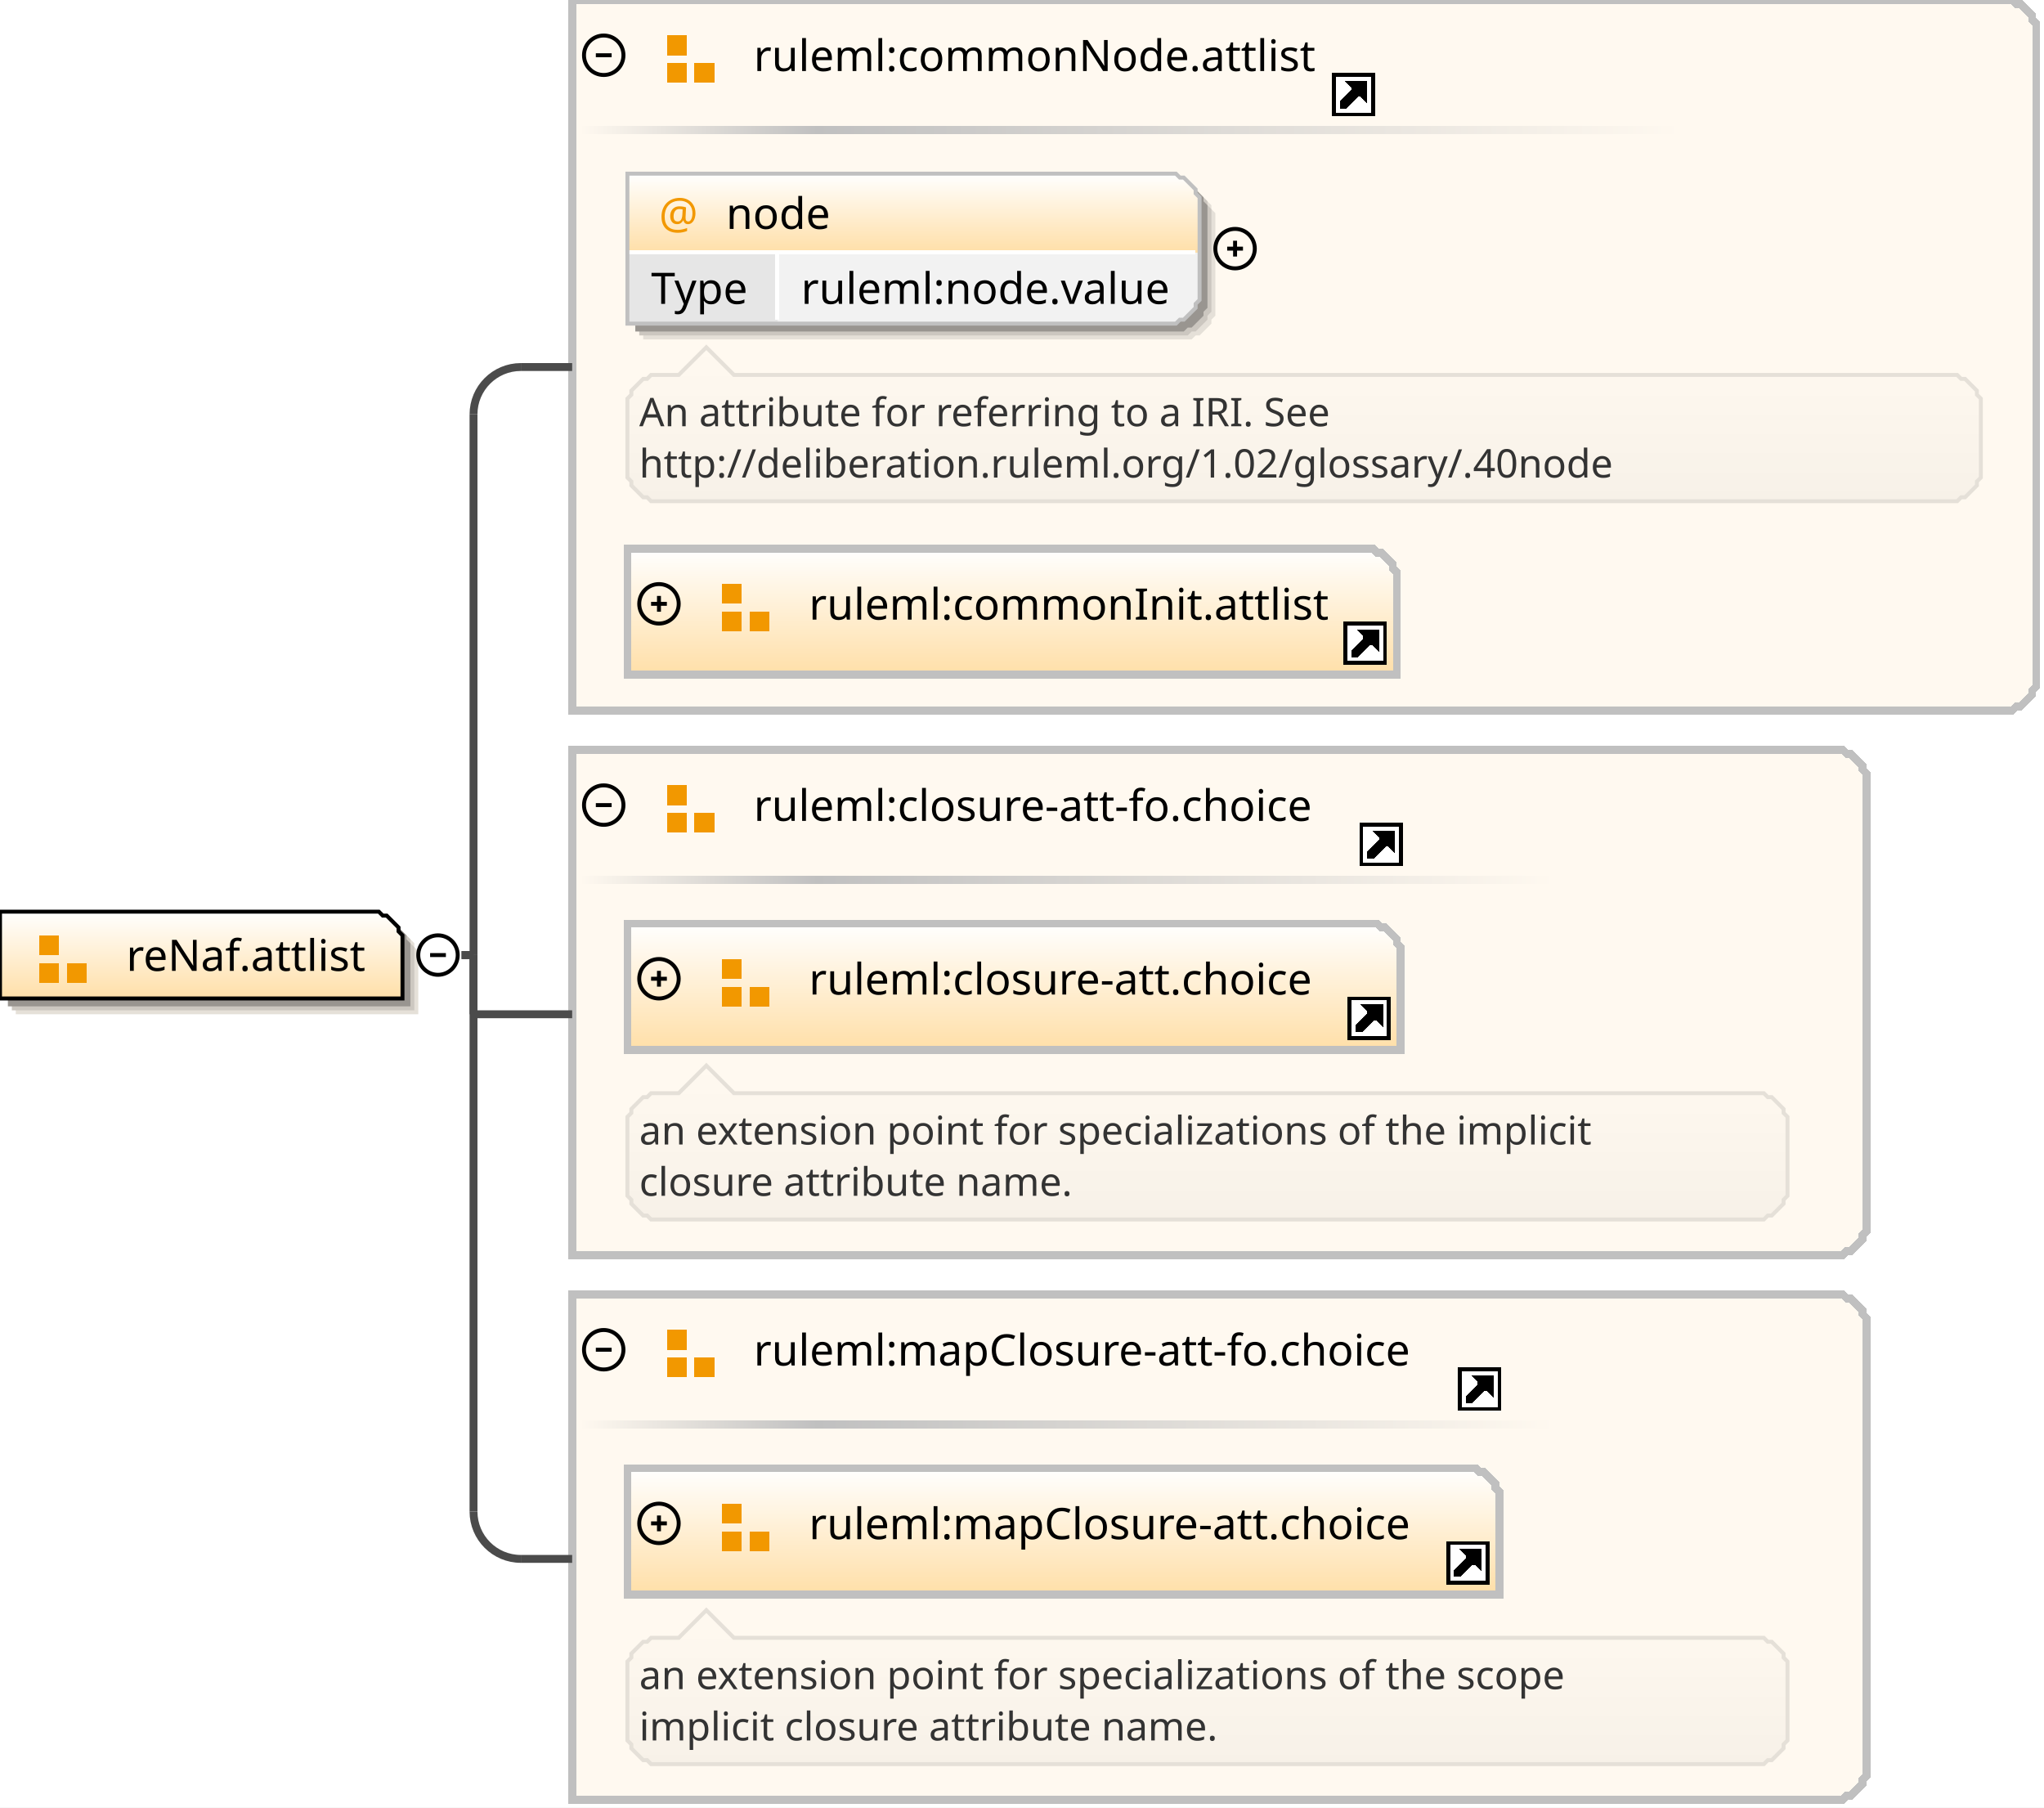
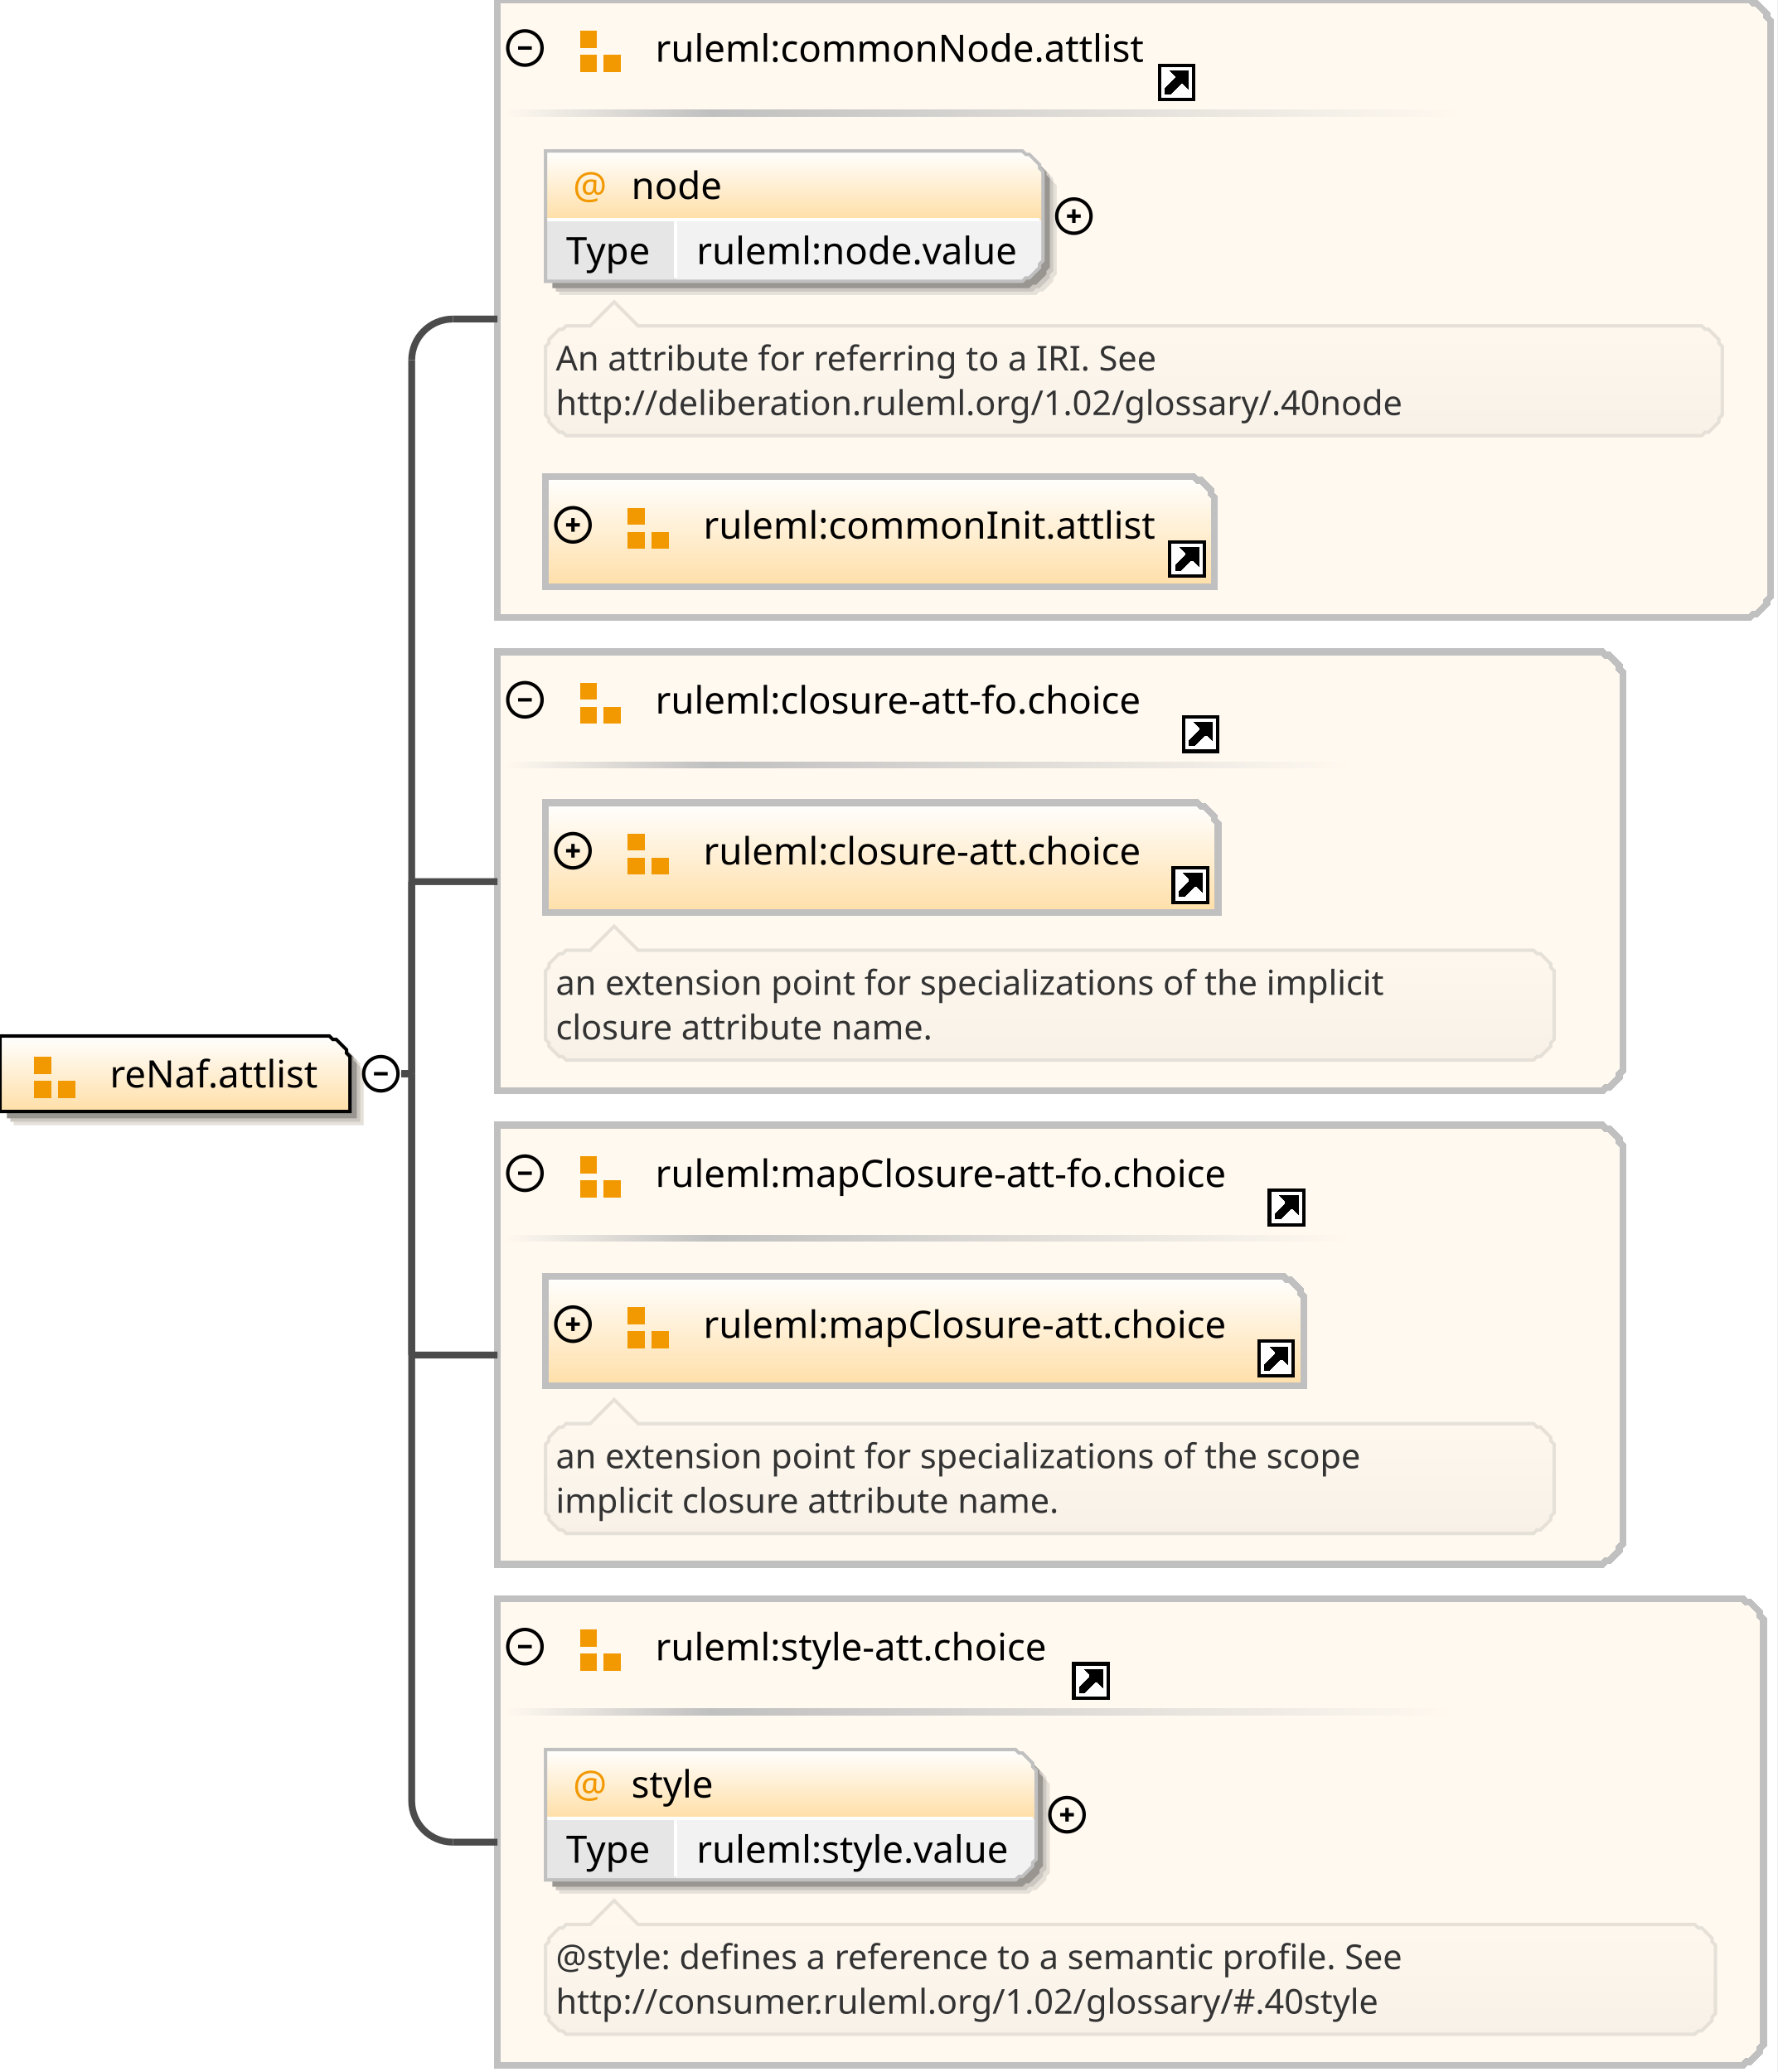
- <svg xmlns="http://www.w3.org/2000/svg" color-interpolation="auto" color-rendering="auto" fill="black" fill-opacity="1" font-family="'Dialog'" font-size="12" font-style="normal" font-weight="normal" height="458" image-rendering="auto" shape-rendering="auto" stroke="black" stroke-dasharray="none" stroke-dashoffset="0" stroke-linecap="square" stroke-linejoin="miter" stroke-miterlimit="10" stroke-opacity="1" stroke-width="1" text-rendering="auto" width="518">
+ <svg xmlns="http://www.w3.org/2000/svg" color-interpolation="auto" color-rendering="auto" fill="black" fill-opacity="1" font-family="'Dialog'" font-size="12" font-style="normal" font-weight="normal" height="604" image-rendering="auto" shape-rendering="auto" stroke="black" stroke-dasharray="none" stroke-dashoffset="0" stroke-linecap="square" stroke-linejoin="miter" stroke-miterlimit="10" stroke-opacity="1" stroke-width="1" text-rendering="auto" width="518">
  <defs id="genericDefs" />
  <g>
    <defs id="defs1">
-       <linearGradient gradientUnits="userSpaceOnUse" id="linearGradient1" spreadMethod="pad" x1="0" x2="0" y1="231" y2="253">
+       <linearGradient gradientUnits="userSpaceOnUse" id="linearGradient1" spreadMethod="pad" x1="0" x2="0" y1="302" y2="324">
        <stop offset="0%" stop-color="white" stop-opacity="1" />
        <stop offset="100%" stop-color="rgb(255,223,168)" stop-opacity="1" />
      </linearGradient>
      <linearGradient gradientUnits="userSpaceOnUse" id="linearGradient2" spreadMethod="pad" x1="207" x2="426" y1="32" y2="32">
        <stop offset="0%" stop-color="silver" stop-opacity="1" />
        <stop offset="100%" stop-color="rgb(255,249,240)" stop-opacity="1" />
      </linearGradient>
      <linearGradient gradientUnits="userSpaceOnUse" id="linearGradient3" spreadMethod="pad" x1="147" x2="207" y1="32" y2="32">
        <stop offset="0%" stop-color="rgb(255,249,240)" stop-opacity="1" />
        <stop offset="100%" stop-color="silver" stop-opacity="1" />
      </linearGradient>
      <linearGradient gradientUnits="userSpaceOnUse" id="linearGradient4" spreadMethod="pad" x1="159" x2="159" y1="44" y2="64">
        <stop offset="0%" stop-color="white" stop-opacity="1" />
        <stop offset="100%" stop-color="rgb(255,223,168)" stop-opacity="1" />
      </linearGradient>
      <linearGradient gradientUnits="userSpaceOnUse" id="linearGradient5" spreadMethod="pad" x1="159" x2="159" y1="88" y2="127">
        <stop offset="0%" stop-color="rgb(255,249,240)" stop-opacity="1" />
        <stop offset="100%" stop-color="rgb(247,241,232)" stop-opacity="1" />
      </linearGradient>
      <linearGradient gradientUnits="userSpaceOnUse" id="linearGradient6" spreadMethod="pad" x1="159" x2="159" y1="139" y2="171">
        <stop offset="0%" stop-color="white" stop-opacity="1" />
        <stop offset="100%" stop-color="rgb(255,223,168)" stop-opacity="1" />
      </linearGradient>
      <linearGradient gradientUnits="userSpaceOnUse" id="linearGradient7" spreadMethod="pad" x1="207" x2="394" y1="222" y2="222">
        <stop offset="0%" stop-color="silver" stop-opacity="1" />
        <stop offset="100%" stop-color="rgb(255,249,240)" stop-opacity="1" />
      </linearGradient>
      <linearGradient gradientUnits="userSpaceOnUse" id="linearGradient8" spreadMethod="pad" x1="147" x2="207" y1="222" y2="222">
        <stop offset="0%" stop-color="rgb(255,249,240)" stop-opacity="1" />
        <stop offset="100%" stop-color="silver" stop-opacity="1" />
      </linearGradient>
      <linearGradient gradientUnits="userSpaceOnUse" id="linearGradient9" spreadMethod="pad" x1="159" x2="159" y1="234" y2="266">
        <stop offset="0%" stop-color="white" stop-opacity="1" />
        <stop offset="100%" stop-color="rgb(255,223,168)" stop-opacity="1" />
      </linearGradient>
      <linearGradient gradientUnits="userSpaceOnUse" id="linearGradient10" spreadMethod="pad" x1="159" x2="159" y1="270" y2="309">
        <stop offset="0%" stop-color="rgb(255,249,240)" stop-opacity="1" />
        <stop offset="100%" stop-color="rgb(247,241,232)" stop-opacity="1" />
      </linearGradient>
      <linearGradient gradientUnits="userSpaceOnUse" id="linearGradient11" spreadMethod="pad" x1="207" x2="394" y1="360" y2="360">
        <stop offset="0%" stop-color="silver" stop-opacity="1" />
        <stop offset="100%" stop-color="rgb(255,249,240)" stop-opacity="1" />
      </linearGradient>
      <linearGradient gradientUnits="userSpaceOnUse" id="linearGradient12" spreadMethod="pad" x1="147" x2="207" y1="360" y2="360">
        <stop offset="0%" stop-color="rgb(255,249,240)" stop-opacity="1" />
        <stop offset="100%" stop-color="silver" stop-opacity="1" />
      </linearGradient>
      <linearGradient gradientUnits="userSpaceOnUse" id="linearGradient13" spreadMethod="pad" x1="159" x2="159" y1="372" y2="404">
        <stop offset="0%" stop-color="white" stop-opacity="1" />
        <stop offset="100%" stop-color="rgb(255,223,168)" stop-opacity="1" />
      </linearGradient>
      <linearGradient gradientUnits="userSpaceOnUse" id="linearGradient14" spreadMethod="pad" x1="159" x2="159" y1="408" y2="447">
        <stop offset="0%" stop-color="rgb(255,249,240)" stop-opacity="1" />
        <stop offset="100%" stop-color="rgb(247,241,232)" stop-opacity="1" />
      </linearGradient>
+       <linearGradient gradientUnits="userSpaceOnUse" id="linearGradient15" spreadMethod="pad" x1="207" x2="424" y1="498" y2="498">
+         <stop offset="0%" stop-color="silver" stop-opacity="1" />
+         <stop offset="100%" stop-color="rgb(255,249,240)" stop-opacity="1" />
+       </linearGradient>
+       <linearGradient gradientUnits="userSpaceOnUse" id="linearGradient16" spreadMethod="pad" x1="147" x2="207" y1="498" y2="498">
+         <stop offset="0%" stop-color="rgb(255,249,240)" stop-opacity="1" />
+         <stop offset="100%" stop-color="silver" stop-opacity="1" />
+       </linearGradient>
+       <linearGradient gradientUnits="userSpaceOnUse" id="linearGradient17" spreadMethod="pad" x1="159" x2="159" y1="510" y2="530">
+         <stop offset="0%" stop-color="white" stop-opacity="1" />
+         <stop offset="100%" stop-color="rgb(255,223,168)" stop-opacity="1" />
+       </linearGradient>
+       <linearGradient gradientUnits="userSpaceOnUse" id="linearGradient18" spreadMethod="pad" x1="159" x2="159" y1="554" y2="593">
+         <stop offset="0%" stop-color="rgb(255,249,240)" stop-opacity="1" />
+         <stop offset="100%" stop-color="rgb(247,241,232)" stop-opacity="1" />
+       </linearGradient>
      <clipPath clipPathUnits="userSpaceOnUse" id="clipPath1">
-         <path d="M0 0 L518 0 L518 458 L0 458 L0 0 Z" />
+         <path d="M0 0 L518 0 L518 604 L0 604 L0 0 Z" />
      </clipPath>
    </defs>
    <g fill="white" stroke="white" text-rendering="geometricPrecision">
-       <rect clip-path="url(#clipPath1)" height="458" stroke="none" width="518" x="0" y="0" />
+       <rect clip-path="url(#clipPath1)" height="604" stroke="none" width="518" x="0" y="0" />
    </g>
    <g fill="rgb(229,224,216)" font-family="sans-serif" font-size="11" stroke="rgb(229,224,216)" text-rendering="geometricPrecision">
-       <polygon clip-path="url(#clipPath1)" points=" 4 235 100 235 101 236 102 236 103 237 104 238 105 239 105 240 106 241 106 257 4 257" stroke="none" />
-       <polygon clip-path="url(#clipPath1)" fill="rgb(204,199,192)" points=" 3 234 99 234 100 235 101 235 102 236 103 237 104 238 104 239 105 240 105 256 3 256" stroke="none" />
-       <polygon clip-path="url(#clipPath1)" fill="rgb(153,149,144)" points=" 2 233 98 233 99 234 100 234 101 235 102 236 103 237 103 238 104 239 104 255 2 255" stroke="none" />
-       <polygon clip-path="url(#clipPath1)" fill="url(#linearGradient1)" points=" 0 231 96 231 97 232 98 232 99 233 100 234 101 235 101 236 102 237 102 253 0 253" shape-rendering="crispEdges" stroke="none" />
-       <polygon clip-path="url(#clipPath1)" fill="none" points=" 0 231 96 231 97 232 98 232 99 233 100 234 101 235 101 236 102 237 102 253 0 253" stroke="black" stroke-linecap="butt" />
-     </g>
-     <g fill="rgb(242,152,0)" font-family="sans-serif" font-size="11" shape-rendering="crispEdges" stroke="rgb(242,152,0)" stroke-linecap="butt" text-rendering="geometricPrecision">
-       <rect clip-path="url(#clipPath1)" height="5" stroke="none" width="5" x="10" y="237" />
-       <rect clip-path="url(#clipPath1)" height="5" stroke="none" width="5" x="10" y="244" />
-       <rect clip-path="url(#clipPath1)" height="5" stroke="none" width="5" x="17" y="244" />
-       <text clip-path="url(#clipPath1)" fill="black" stroke="none" x="32" xml:space="preserve" y="246">reNaf.attlist</text>
-       <circle clip-path="url(#clipPath1)" cx="111" cy="242" fill="none" r="5" shape-rendering="auto" stroke="black" />
-       <line clip-path="url(#clipPath1)" fill="none" shape-rendering="auto" stroke="black" x1="109" x2="113" y1="242" y2="242" />
+       <polygon clip-path="url(#clipPath1)" points=" 4 306 100 306 101 307 102 307 103 308 104 309 105 310 105 311 106 312 106 328 4 328" stroke="none" />
+       <polygon clip-path="url(#clipPath1)" fill="rgb(204,199,192)" points=" 3 305 99 305 100 306 101 306 102 307 103 308 104 309 104 310 105 311 105 327 3 327" stroke="none" />
+       <polygon clip-path="url(#clipPath1)" fill="rgb(153,149,144)" points=" 2 304 98 304 99 305 100 305 101 306 102 307 103 308 103 309 104 310 104 326 2 326" stroke="none" />
+       <polygon clip-path="url(#clipPath1)" fill="url(#linearGradient1)" points=" 0 302 96 302 97 303 98 303 99 304 100 305 101 306 101 307 102 308 102 324 0 324" shape-rendering="crispEdges" stroke="none" />
+       <polygon clip-path="url(#clipPath1)" fill="none" points=" 0 302 96 302 97 303 98 303 99 304 100 305 101 306 101 307 102 308 102 324 0 324" stroke="black" stroke-linecap="butt" />
+     </g>
+     <g fill="rgb(242,152,0)" font-family="sans-serif" font-size="11" shape-rendering="crispEdges" stroke="rgb(242,152,0)" stroke-linecap="butt" text-rendering="geometricPrecision">
+       <rect clip-path="url(#clipPath1)" height="5" stroke="none" width="5" x="10" y="308" />
+       <rect clip-path="url(#clipPath1)" height="5" stroke="none" width="5" x="10" y="315" />
+       <rect clip-path="url(#clipPath1)" height="5" stroke="none" width="5" x="17" y="315" />
+       <text clip-path="url(#clipPath1)" fill="black" stroke="none" x="32" xml:space="preserve" y="317">reNaf.attlist</text>
+       <circle clip-path="url(#clipPath1)" cx="111" cy="313" fill="none" r="5" shape-rendering="auto" stroke="black" />
+       <line clip-path="url(#clipPath1)" fill="none" shape-rendering="auto" stroke="black" x1="109" x2="113" y1="313" y2="313" />
      <polygon clip-path="url(#clipPath1)" fill="rgb(255,249,240)" points=" 145 0 510 0 511 1 512 1 513 2 514 3 515 4 515 5 516 6 516 174 515 175 515 176 514 177 513 178 512 179 511 179 510 180 145 180" stroke="none" stroke-width="2" />
      <polygon clip-path="url(#clipPath1)" fill="none" points=" 145 0 510 0 511 1 512 1 513 2 514 3 515 4 515 5 516 6 516 174 515 175 515 176 514 177 513 178 512 179 511 179 510 180 145 180" stroke="silver" stroke-width="2" />
      <rect clip-path="url(#clipPath1)" fill="url(#linearGradient2)" height="2" stroke="none" stroke-width="2" width="219" x="207" y="32" />
      <rect clip-path="url(#clipPath1)" fill="url(#linearGradient3)" height="2" stroke="none" stroke-width="2" width="60" x="147" y="32" />
      <rect clip-path="url(#clipPath1)" height="5" stroke="none" width="5" x="169" y="9" />
      <rect clip-path="url(#clipPath1)" height="5" stroke="none" width="5" x="169" y="16" />
      <rect clip-path="url(#clipPath1)" height="5" stroke="none" width="5" x="176" y="16" />
      <text clip-path="url(#clipPath1)" fill="black" stroke="none" x="191" xml:space="preserve" y="18">ruleml:commonNode.attlist</text>
      <rect clip-path="url(#clipPath1)" fill="white" height="10" stroke="none" width="10" x="338" y="19" />
      <polygon clip-path="url(#clipPath1)" fill="none" points=" 340 27 340 26 343 23 343 22 342 21 346 21 346 25 345 24 344 24 341 27" stroke="black" />
      <polygon clip-path="url(#clipPath1)" fill="black" points=" 340 27 340 26 343 23 343 22 342 21 346 21 346 25 345 24 344 24 341 27" stroke="none" />
      <rect clip-path="url(#clipPath1)" fill="none" height="10" stroke="black" width="10" x="338" y="19" />
      <circle clip-path="url(#clipPath1)" cx="153" cy="14" fill="none" r="5" shape-rendering="auto" stroke="black" />
      <line clip-path="url(#clipPath1)" fill="none" shape-rendering="auto" stroke="black" x1="151" x2="155" y1="14" y2="14" />
      <polygon clip-path="url(#clipPath1)" fill="rgb(229,224,216)" points=" 163 48 302 48 303 49 304 49 305 50 306 51 307 52 307 53 308 54 308 80 307 81 307 82 306 83 305 84 304 85 303 85 302 86 163 86" shape-rendering="auto" stroke="none" />
      <polygon clip-path="url(#clipPath1)" fill="rgb(204,199,192)" points=" 162 47 301 47 302 48 303 48 304 49 305 50 306 51 306 52 307 53 307 79 306 80 306 81 305 82 304 83 303 84 302 84 301 85 162 85" shape-rendering="auto" stroke="none" />
      <polygon clip-path="url(#clipPath1)" fill="rgb(153,149,144)" points=" 161 46 300 46 301 47 302 47 303 48 304 49 305 50 305 51 306 52 306 78 305 79 305 80 304 81 303 82 302 83 301 83 300 84 161 84" shape-rendering="auto" stroke="none" />
      <polygon clip-path="url(#clipPath1)" fill="url(#linearGradient4)" points=" 159 44 298 44 299 45 300 45 301 46 302 47 303 48 303 49 304 50 304 64 303 64 303 64 302 64 301 64 300 64 299 64 298 64 159 64" stroke="none" />
      <polygon clip-path="url(#clipPath1)" fill="rgb(230,230,230)" points=" 159 64 197 64 197 64 197 64 197 64 197 64 197 64 197 64 197 64 197 76 197 77 197 78 197 79 197 80 197 81 197 81 197 82 159 82" stroke="none" />
      <polygon clip-path="url(#clipPath1)" fill="rgb(242,242,242)" points=" 197 64 298 64 299 64 300 64 301 64 302 64 303 64 303 64 304 64 304 76 303 77 303 78 302 79 301 80 300 81 299 81 298 82 197 82" stroke="none" />
      <line clip-path="url(#clipPath1)" fill="none" stroke="white" x1="159" x2="303" y1="64" y2="64" />
      <text clip-path="url(#clipPath1)" fill="black" stroke="none" x="165" xml:space="preserve" y="77">Type</text>
      <text clip-path="url(#clipPath1)" fill="black" stroke="none" x="203" xml:space="preserve" y="77">ruleml:node.value</text>
      <line clip-path="url(#clipPath1)" fill="none" stroke="white" x1="197" x2="197" y1="64" y2="81" />
      <polygon clip-path="url(#clipPath1)" fill="none" points=" 159 44 298 44 299 45 300 45 301 46 302 47 303 48 303 49 304 50 304 76 303 77 303 78 302 79 301 80 300 81 299 81 298 82 159 82" shape-rendering="auto" stroke="silver" />
      <text clip-path="url(#clipPath1)" stroke="none" x="167" xml:space="preserve" y="58">@</text>
      <text clip-path="url(#clipPath1)" fill="black" stroke="none" x="184" xml:space="preserve" y="58">node</text>
      <circle clip-path="url(#clipPath1)" cx="313" cy="63" fill="none" r="5" shape-rendering="auto" stroke="black" />
      <line clip-path="url(#clipPath1)" fill="none" shape-rendering="auto" stroke="black" x1="311" x2="315" y1="63" y2="63" />
      <line clip-path="url(#clipPath1)" fill="none" shape-rendering="auto" stroke="black" x1="313" x2="313" y1="61" y2="65" />
      <polygon clip-path="url(#clipPath1)" fill="url(#linearGradient5)" points=" 159 101 160 100 160 99 161 98 162 97 163 96 164 96 165 95 172 95 179 88 186 95 496 95 497 96 498 96 499 97 500 98 501 99 501 100 502 101 502 121 501 122 501 123 500 124 499 125 498 126 497 126 496 127 165 127 164 126 163 126 162 125 161 124 160 123 160 122 159 121" stroke="none" />
      <polygon clip-path="url(#clipPath1)" fill="none" points=" 159 101 160 100 160 99 161 98 162 97 163 96 164 96 165 95 172 95 179 88 186 95 496 95 497 96 498 96 499 97 500 98 501 99 501 100 502 101 502 121 501 122 501 123 500 124 499 125 498 126 497 126 496 127 165 127 164 126 163 126 162 125 161 124 160 123 160 122 159 121" shape-rendering="auto" stroke="rgb(229,224,216)" />
      <text clip-path="url(#clipPath1)" fill="rgb(51,51,51)" font-size="10" stroke="none" x="162" xml:space="preserve" y="108">An attribute for referring to a IRI. See </text>
      <text clip-path="url(#clipPath1)" fill="rgb(51,51,51)" font-size="10" stroke="none" x="162" xml:space="preserve" y="121">http://deliberation.ruleml.org/1.02/glossary/.40node</text>
      <polygon clip-path="url(#clipPath1)" fill="url(#linearGradient6)" points=" 159 139 348 139 349 140 350 140 351 141 352 142 353 143 353 144 354 145 354 171 159 171" stroke="none" stroke-width="2" />
      <polygon clip-path="url(#clipPath1)" fill="none" points=" 159 139 348 139 349 140 350 140 351 141 352 142 353 143 353 144 354 145 354 171 159 171" stroke="silver" stroke-width="2" />
      <rect clip-path="url(#clipPath1)" height="5" stroke="none" width="5" x="183" y="148" />
      <rect clip-path="url(#clipPath1)" height="5" stroke="none" width="5" x="183" y="155" />
      <rect clip-path="url(#clipPath1)" height="5" stroke="none" width="5" x="190" y="155" />
      <text clip-path="url(#clipPath1)" fill="black" stroke="none" x="205" xml:space="preserve" y="157">ruleml:commonInit.attlist</text>
      <rect clip-path="url(#clipPath1)" fill="white" height="10" stroke="none" width="10" x="341" y="158" />
      <polygon clip-path="url(#clipPath1)" fill="none" points=" 343 166 343 165 346 162 346 161 345 160 349 160 349 164 348 163 347 163 344 166" stroke="black" />
      <polygon clip-path="url(#clipPath1)" fill="black" points=" 343 166 343 165 346 162 346 161 345 160 349 160 349 164 348 163 347 163 344 166" stroke="none" />
      <rect clip-path="url(#clipPath1)" fill="none" height="10" stroke="black" width="10" x="341" y="158" />
      <circle clip-path="url(#clipPath1)" cx="167" cy="153" fill="none" r="5" shape-rendering="auto" stroke="black" />
      <line clip-path="url(#clipPath1)" fill="none" shape-rendering="auto" stroke="black" x1="165" x2="169" y1="153" y2="153" />
      <line clip-path="url(#clipPath1)" fill="none" shape-rendering="auto" stroke="black" x1="167" x2="167" y1="151" y2="155" />
    </g>
    <g fill="rgb(75,75,75)" font-family="sans-serif" font-size="11" stroke="rgb(75,75,75)" stroke-linecap="butt" stroke-width="2" text-rendering="geometricPrecision">
-       <line clip-path="url(#clipPath1)" fill="none" x1="117" x2="120" y1="242" y2="242" />
-       <line clip-path="url(#clipPath1)" fill="none" x1="120" x2="120" y1="105" y2="242" />
+       <line clip-path="url(#clipPath1)" fill="none" x1="117" x2="120" y1="313" y2="313" />
+       <line clip-path="url(#clipPath1)" fill="none" x1="120" x2="120" y1="105" y2="313" />
      <line clip-path="url(#clipPath1)" fill="none" x1="132" x2="145" y1="93" y2="93" />
      <path clip-path="url(#clipPath1)" d="M120 105 A12 12 0 0 1 132 93" fill="none" />
      <polygon clip-path="url(#clipPath1)" fill="rgb(255,249,240)" points=" 145 190 467 190 468 191 469 191 470 192 471 193 472 194 472 195 473 196 473 312 472 313 472 314 471 315 470 316 469 317 468 317 467 318 145 318" shape-rendering="crispEdges" stroke="none" />
      <polygon clip-path="url(#clipPath1)" fill="none" points=" 145 190 467 190 468 191 469 191 470 192 471 193 472 194 472 195 473 196 473 312 472 313 472 314 471 315 470 316 469 317 468 317 467 318 145 318" shape-rendering="crispEdges" stroke="silver" />
      <rect clip-path="url(#clipPath1)" fill="url(#linearGradient7)" height="2" shape-rendering="crispEdges" stroke="none" width="187" x="207" y="222" />
      <rect clip-path="url(#clipPath1)" fill="url(#linearGradient8)" height="2" shape-rendering="crispEdges" stroke="none" width="60" x="147" y="222" />
    </g>
    <g fill="rgb(242,152,0)" font-family="sans-serif" font-size="11" shape-rendering="crispEdges" stroke="rgb(242,152,0)" stroke-linecap="butt" text-rendering="geometricPrecision">
      <rect clip-path="url(#clipPath1)" height="5" stroke="none" width="5" x="169" y="199" />
      <rect clip-path="url(#clipPath1)" height="5" stroke="none" width="5" x="169" y="206" />
      <rect clip-path="url(#clipPath1)" height="5" stroke="none" width="5" x="176" y="206" />
      <text clip-path="url(#clipPath1)" fill="black" stroke="none" x="191" xml:space="preserve" y="208">ruleml:closure-att-fo.choice</text>
      <rect clip-path="url(#clipPath1)" fill="white" height="10" stroke="none" width="10" x="345" y="209" />
      <polygon clip-path="url(#clipPath1)" fill="none" points=" 347 217 347 216 350 213 350 212 349 211 353 211 353 215 352 214 351 214 348 217" stroke="black" />
      <polygon clip-path="url(#clipPath1)" fill="black" points=" 347 217 347 216 350 213 350 212 349 211 353 211 353 215 352 214 351 214 348 217" stroke="none" />
      <rect clip-path="url(#clipPath1)" fill="none" height="10" stroke="black" width="10" x="345" y="209" />
      <circle clip-path="url(#clipPath1)" cx="153" cy="204" fill="none" r="5" shape-rendering="auto" stroke="black" />
      <line clip-path="url(#clipPath1)" fill="none" shape-rendering="auto" stroke="black" x1="151" x2="155" y1="204" y2="204" />
      <polygon clip-path="url(#clipPath1)" fill="url(#linearGradient9)" points=" 159 234 349 234 350 235 351 235 352 236 353 237 354 238 354 239 355 240 355 266 159 266" stroke="none" stroke-width="2" />
      <polygon clip-path="url(#clipPath1)" fill="none" points=" 159 234 349 234 350 235 351 235 352 236 353 237 354 238 354 239 355 240 355 266 159 266" stroke="silver" stroke-width="2" />
      <rect clip-path="url(#clipPath1)" height="5" stroke="none" width="5" x="183" y="243" />
      <rect clip-path="url(#clipPath1)" height="5" stroke="none" width="5" x="183" y="250" />
      <rect clip-path="url(#clipPath1)" height="5" stroke="none" width="5" x="190" y="250" />
      <text clip-path="url(#clipPath1)" fill="black" stroke="none" x="205" xml:space="preserve" y="252">ruleml:closure-att.choice</text>
      <rect clip-path="url(#clipPath1)" fill="white" height="10" stroke="none" width="10" x="342" y="253" />
      <polygon clip-path="url(#clipPath1)" fill="none" points=" 344 261 344 260 347 257 347 256 346 255 350 255 350 259 349 258 348 258 345 261" stroke="black" />
      <polygon clip-path="url(#clipPath1)" fill="black" points=" 344 261 344 260 347 257 347 256 346 255 350 255 350 259 349 258 348 258 345 261" stroke="none" />
      <rect clip-path="url(#clipPath1)" fill="none" height="10" stroke="black" width="10" x="342" y="253" />
      <circle clip-path="url(#clipPath1)" cx="167" cy="248" fill="none" r="5" shape-rendering="auto" stroke="black" />
      <line clip-path="url(#clipPath1)" fill="none" shape-rendering="auto" stroke="black" x1="165" x2="169" y1="248" y2="248" />
      <line clip-path="url(#clipPath1)" fill="none" shape-rendering="auto" stroke="black" x1="167" x2="167" y1="246" y2="250" />
      <polygon clip-path="url(#clipPath1)" fill="url(#linearGradient10)" points=" 159 283 160 282 160 281 161 280 162 279 163 278 164 278 165 277 172 277 179 270 186 277 447 277 448 278 449 278 450 279 451 280 452 281 452 282 453 283 453 303 452 304 452 305 451 306 450 307 449 308 448 308 447 309 165 309 164 308 163 308 162 307 161 306 160 305 160 304 159 303" stroke="none" />
      <polygon clip-path="url(#clipPath1)" fill="none" points=" 159 283 160 282 160 281 161 280 162 279 163 278 164 278 165 277 172 277 179 270 186 277 447 277 448 278 449 278 450 279 451 280 452 281 452 282 453 283 453 303 452 304 452 305 451 306 450 307 449 308 448 308 447 309 165 309 164 308 163 308 162 307 161 306 160 305 160 304 159 303" shape-rendering="auto" stroke="rgb(229,224,216)" />
      <text clip-path="url(#clipPath1)" fill="rgb(51,51,51)" font-size="10" stroke="none" x="162" xml:space="preserve" y="290">an extension point for specializations of the implicit </text>
      <text clip-path="url(#clipPath1)" fill="rgb(51,51,51)" font-size="10" stroke="none" x="162" xml:space="preserve" y="303">closure attribute name.</text>
    </g>
    <g fill="rgb(75,75,75)" font-family="sans-serif" font-size="11" stroke="rgb(75,75,75)" stroke-linecap="butt" stroke-width="2" text-rendering="geometricPrecision">
-       <line clip-path="url(#clipPath1)" fill="none" x1="117" x2="120" y1="242" y2="242" />
-       <line clip-path="url(#clipPath1)" fill="none" x1="120" x2="120" y1="242" y2="257" />
+       <line clip-path="url(#clipPath1)" fill="none" x1="117" x2="120" y1="313" y2="313" />
+       <line clip-path="url(#clipPath1)" fill="none" x1="120" x2="120" y1="257" y2="313" />
      <line clip-path="url(#clipPath1)" fill="none" x1="120" x2="145" y1="257" y2="257" />
      <polygon clip-path="url(#clipPath1)" fill="rgb(255,249,240)" points=" 145 328 467 328 468 329 469 329 470 330 471 331 472 332 472 333 473 334 473 450 472 451 472 452 471 453 470 454 469 455 468 455 467 456 145 456" shape-rendering="crispEdges" stroke="none" />
      <polygon clip-path="url(#clipPath1)" fill="none" points=" 145 328 467 328 468 329 469 329 470 330 471 331 472 332 472 333 473 334 473 450 472 451 472 452 471 453 470 454 469 455 468 455 467 456 145 456" shape-rendering="crispEdges" stroke="silver" />
      <rect clip-path="url(#clipPath1)" fill="url(#linearGradient11)" height="2" shape-rendering="crispEdges" stroke="none" width="187" x="207" y="360" />
      <rect clip-path="url(#clipPath1)" fill="url(#linearGradient12)" height="2" shape-rendering="crispEdges" stroke="none" width="60" x="147" y="360" />
    </g>
    <g fill="rgb(242,152,0)" font-family="sans-serif" font-size="11" shape-rendering="crispEdges" stroke="rgb(242,152,0)" stroke-linecap="butt" text-rendering="geometricPrecision">
      <rect clip-path="url(#clipPath1)" height="5" stroke="none" width="5" x="169" y="337" />
      <rect clip-path="url(#clipPath1)" height="5" stroke="none" width="5" x="169" y="344" />
      <rect clip-path="url(#clipPath1)" height="5" stroke="none" width="5" x="176" y="344" />
      <text clip-path="url(#clipPath1)" fill="black" stroke="none" x="191" xml:space="preserve" y="346">ruleml:mapClosure-att-fo.choice</text>
      <rect clip-path="url(#clipPath1)" fill="white" height="10" stroke="none" width="10" x="370" y="347" />
      <polygon clip-path="url(#clipPath1)" fill="none" points=" 372 355 372 354 375 351 375 350 374 349 378 349 378 353 377 352 376 352 373 355" stroke="black" />
      <polygon clip-path="url(#clipPath1)" fill="black" points=" 372 355 372 354 375 351 375 350 374 349 378 349 378 353 377 352 376 352 373 355" stroke="none" />
      <rect clip-path="url(#clipPath1)" fill="none" height="10" stroke="black" width="10" x="370" y="347" />
      <circle clip-path="url(#clipPath1)" cx="153" cy="342" fill="none" r="5" shape-rendering="auto" stroke="black" />
      <line clip-path="url(#clipPath1)" fill="none" shape-rendering="auto" stroke="black" x1="151" x2="155" y1="342" y2="342" />
      <polygon clip-path="url(#clipPath1)" fill="url(#linearGradient13)" points=" 159 372 374 372 375 373 376 373 377 374 378 375 379 376 379 377 380 378 380 404 159 404" stroke="none" stroke-width="2" />
      <polygon clip-path="url(#clipPath1)" fill="none" points=" 159 372 374 372 375 373 376 373 377 374 378 375 379 376 379 377 380 378 380 404 159 404" stroke="silver" stroke-width="2" />
      <rect clip-path="url(#clipPath1)" height="5" stroke="none" width="5" x="183" y="381" />
      <rect clip-path="url(#clipPath1)" height="5" stroke="none" width="5" x="183" y="388" />
      <rect clip-path="url(#clipPath1)" height="5" stroke="none" width="5" x="190" y="388" />
      <text clip-path="url(#clipPath1)" fill="black" stroke="none" x="205" xml:space="preserve" y="390">ruleml:mapClosure-att.choice</text>
      <rect clip-path="url(#clipPath1)" fill="white" height="10" stroke="none" width="10" x="367" y="391" />
      <polygon clip-path="url(#clipPath1)" fill="none" points=" 369 399 369 398 372 395 372 394 371 393 375 393 375 397 374 396 373 396 370 399" stroke="black" />
      <polygon clip-path="url(#clipPath1)" fill="black" points=" 369 399 369 398 372 395 372 394 371 393 375 393 375 397 374 396 373 396 370 399" stroke="none" />
      <rect clip-path="url(#clipPath1)" fill="none" height="10" stroke="black" width="10" x="367" y="391" />
      <circle clip-path="url(#clipPath1)" cx="167" cy="386" fill="none" r="5" shape-rendering="auto" stroke="black" />
      <line clip-path="url(#clipPath1)" fill="none" shape-rendering="auto" stroke="black" x1="165" x2="169" y1="386" y2="386" />
      <line clip-path="url(#clipPath1)" fill="none" shape-rendering="auto" stroke="black" x1="167" x2="167" y1="384" y2="388" />
      <polygon clip-path="url(#clipPath1)" fill="url(#linearGradient14)" points=" 159 421 160 420 160 419 161 418 162 417 163 416 164 416 165 415 172 415 179 408 186 415 447 415 448 416 449 416 450 417 451 418 452 419 452 420 453 421 453 441 452 442 452 443 451 444 450 445 449 446 448 446 447 447 165 447 164 446 163 446 162 445 161 444 160 443 160 442 159 441" stroke="none" />
      <polygon clip-path="url(#clipPath1)" fill="none" points=" 159 421 160 420 160 419 161 418 162 417 163 416 164 416 165 415 172 415 179 408 186 415 447 415 448 416 449 416 450 417 451 418 452 419 452 420 453 421 453 441 452 442 452 443 451 444 450 445 449 446 448 446 447 447 165 447 164 446 163 446 162 445 161 444 160 443 160 442 159 441" shape-rendering="auto" stroke="rgb(229,224,216)" />
      <text clip-path="url(#clipPath1)" fill="rgb(51,51,51)" font-size="10" stroke="none" x="162" xml:space="preserve" y="428">an extension point for specializations of the scope </text>
      <text clip-path="url(#clipPath1)" fill="rgb(51,51,51)" font-size="10" stroke="none" x="162" xml:space="preserve" y="441">implicit closure attribute name.</text>
    </g>
    <g fill="rgb(75,75,75)" font-family="sans-serif" font-size="11" stroke="rgb(75,75,75)" stroke-linecap="butt" stroke-width="2" text-rendering="geometricPrecision">
-       <line clip-path="url(#clipPath1)" fill="none" x1="117" x2="120" y1="242" y2="242" />
-       <line clip-path="url(#clipPath1)" fill="none" x1="120" x2="120" y1="242" y2="383" />
-       <line clip-path="url(#clipPath1)" fill="none" x1="132" x2="145" y1="395" y2="395" />
-       <path clip-path="url(#clipPath1)" d="M120 383 A12 12 0 0 0 132 395" fill="none" />
+       <line clip-path="url(#clipPath1)" fill="none" x1="117" x2="120" y1="313" y2="313" />
+       <line clip-path="url(#clipPath1)" fill="none" x1="120" x2="120" y1="313" y2="395" />
+       <line clip-path="url(#clipPath1)" fill="none" x1="120" x2="145" y1="395" y2="395" />
+       <polygon clip-path="url(#clipPath1)" fill="rgb(255,249,240)" points=" 145 466 508 466 509 467 510 467 511 468 512 469 513 470 513 471 514 472 514 596 513 597 513 598 512 599 511 600 510 601 509 601 508 602 145 602" shape-rendering="crispEdges" stroke="none" />
+       <polygon clip-path="url(#clipPath1)" fill="none" points=" 145 466 508 466 509 467 510 467 511 468 512 469 513 470 513 471 514 472 514 596 513 597 513 598 512 599 511 600 510 601 509 601 508 602 145 602" shape-rendering="crispEdges" stroke="silver" />
+       <rect clip-path="url(#clipPath1)" fill="url(#linearGradient15)" height="2" shape-rendering="crispEdges" stroke="none" width="217" x="207" y="498" />
+       <rect clip-path="url(#clipPath1)" fill="url(#linearGradient16)" height="2" shape-rendering="crispEdges" stroke="none" width="60" x="147" y="498" />
+     </g>
+     <g fill="rgb(242,152,0)" font-family="sans-serif" font-size="11" shape-rendering="crispEdges" stroke="rgb(242,152,0)" stroke-linecap="butt" text-rendering="geometricPrecision">
+       <rect clip-path="url(#clipPath1)" height="5" stroke="none" width="5" x="169" y="475" />
+       <rect clip-path="url(#clipPath1)" height="5" stroke="none" width="5" x="169" y="482" />
+       <rect clip-path="url(#clipPath1)" height="5" stroke="none" width="5" x="176" y="482" />
+       <text clip-path="url(#clipPath1)" fill="black" stroke="none" x="191" xml:space="preserve" y="484">ruleml:style-att.choice</text>
+       <rect clip-path="url(#clipPath1)" fill="white" height="10" stroke="none" width="10" x="313" y="485" />
+       <polygon clip-path="url(#clipPath1)" fill="none" points=" 315 493 315 492 318 489 318 488 317 487 321 487 321 491 320 490 319 490 316 493" stroke="black" />
+       <polygon clip-path="url(#clipPath1)" fill="black" points=" 315 493 315 492 318 489 318 488 317 487 321 487 321 491 320 490 319 490 316 493" stroke="none" />
+       <rect clip-path="url(#clipPath1)" fill="none" height="10" stroke="black" width="10" x="313" y="485" />
+       <circle clip-path="url(#clipPath1)" cx="153" cy="480" fill="none" r="5" shape-rendering="auto" stroke="black" />
+       <line clip-path="url(#clipPath1)" fill="none" shape-rendering="auto" stroke="black" x1="151" x2="155" y1="480" y2="480" />
+       <polygon clip-path="url(#clipPath1)" fill="rgb(229,224,216)" points=" 163 514 300 514 301 515 302 515 303 516 304 517 305 518 305 519 306 520 306 546 305 547 305 548 304 549 303 550 302 551 301 551 300 552 163 552" shape-rendering="auto" stroke="none" />
+       <polygon clip-path="url(#clipPath1)" fill="rgb(204,199,192)" points=" 162 513 299 513 300 514 301 514 302 515 303 516 304 517 304 518 305 519 305 545 304 546 304 547 303 548 302 549 301 550 300 550 299 551 162 551" shape-rendering="auto" stroke="none" />
+       <polygon clip-path="url(#clipPath1)" fill="rgb(153,149,144)" points=" 161 512 298 512 299 513 300 513 301 514 302 515 303 516 303 517 304 518 304 544 303 545 303 546 302 547 301 548 300 549 299 549 298 550 161 550" shape-rendering="auto" stroke="none" />
+       <polygon clip-path="url(#clipPath1)" fill="url(#linearGradient17)" points=" 159 510 296 510 297 511 298 511 299 512 300 513 301 514 301 515 302 516 302 530 301 530 301 530 300 530 299 530 298 530 297 530 296 530 159 530" stroke="none" />
+       <polygon clip-path="url(#clipPath1)" fill="rgb(230,230,230)" points=" 159 530 197 530 197 530 197 530 197 530 197 530 197 530 197 530 197 530 197 542 197 543 197 544 197 545 197 546 197 547 197 547 197 548 159 548" stroke="none" />
+       <polygon clip-path="url(#clipPath1)" fill="rgb(242,242,242)" points=" 197 530 296 530 297 530 298 530 299 530 300 530 301 530 301 530 302 530 302 542 301 543 301 544 300 545 299 546 298 547 297 547 296 548 197 548" stroke="none" />
+       <line clip-path="url(#clipPath1)" fill="none" stroke="white" x1="159" x2="301" y1="530" y2="530" />
+       <text clip-path="url(#clipPath1)" fill="black" stroke="none" x="165" xml:space="preserve" y="543">Type</text>
+       <text clip-path="url(#clipPath1)" fill="black" stroke="none" x="203" xml:space="preserve" y="543">ruleml:style.value</text>
+       <line clip-path="url(#clipPath1)" fill="none" stroke="white" x1="197" x2="197" y1="530" y2="547" />
+       <polygon clip-path="url(#clipPath1)" fill="none" points=" 159 510 296 510 297 511 298 511 299 512 300 513 301 514 301 515 302 516 302 542 301 543 301 544 300 545 299 546 298 547 297 547 296 548 159 548" shape-rendering="auto" stroke="silver" />
+       <text clip-path="url(#clipPath1)" stroke="none" x="167" xml:space="preserve" y="524">@</text>
+       <text clip-path="url(#clipPath1)" fill="black" stroke="none" x="184" xml:space="preserve" y="524">style</text>
+       <circle clip-path="url(#clipPath1)" cx="311" cy="529" fill="none" r="5" shape-rendering="auto" stroke="black" />
+       <line clip-path="url(#clipPath1)" fill="none" shape-rendering="auto" stroke="black" x1="309" x2="313" y1="529" y2="529" />
+       <line clip-path="url(#clipPath1)" fill="none" shape-rendering="auto" stroke="black" x1="311" x2="311" y1="527" y2="531" />
+       <polygon clip-path="url(#clipPath1)" fill="url(#linearGradient18)" points=" 159 567 160 566 160 565 161 564 162 563 163 562 164 562 165 561 172 561 179 554 186 561 494 561 495 562 496 562 497 563 498 564 499 565 499 566 500 567 500 587 499 588 499 589 498 590 497 591 496 592 495 592 494 593 165 593 164 592 163 592 162 591 161 590 160 589 160 588 159 587" stroke="none" />
+       <polygon clip-path="url(#clipPath1)" fill="none" points=" 159 567 160 566 160 565 161 564 162 563 163 562 164 562 165 561 172 561 179 554 186 561 494 561 495 562 496 562 497 563 498 564 499 565 499 566 500 567 500 587 499 588 499 589 498 590 497 591 496 592 495 592 494 593 165 593 164 592 163 592 162 591 161 590 160 589 160 588 159 587" shape-rendering="auto" stroke="rgb(229,224,216)" />
+       <text clip-path="url(#clipPath1)" fill="rgb(51,51,51)" font-size="10" stroke="none" x="162" xml:space="preserve" y="574">@style: defines a reference to a semantic profile. See </text>
+       <text clip-path="url(#clipPath1)" fill="rgb(51,51,51)" font-size="10" stroke="none" x="162" xml:space="preserve" y="587">http://consumer.ruleml.org/1.02/glossary/#.40style</text>
+     </g>
+     <g fill="rgb(75,75,75)" font-family="sans-serif" font-size="11" stroke="rgb(75,75,75)" stroke-linecap="butt" stroke-width="2" text-rendering="geometricPrecision">
+       <line clip-path="url(#clipPath1)" fill="none" x1="117" x2="120" y1="313" y2="313" />
+       <line clip-path="url(#clipPath1)" fill="none" x1="120" x2="120" y1="313" y2="525" />
+       <line clip-path="url(#clipPath1)" fill="none" x1="132" x2="145" y1="537" y2="537" />
+       <path clip-path="url(#clipPath1)" d="M120 525 A12 12 0 0 0 132 537" fill="none" />
    </g>
  </g>
</svg>
